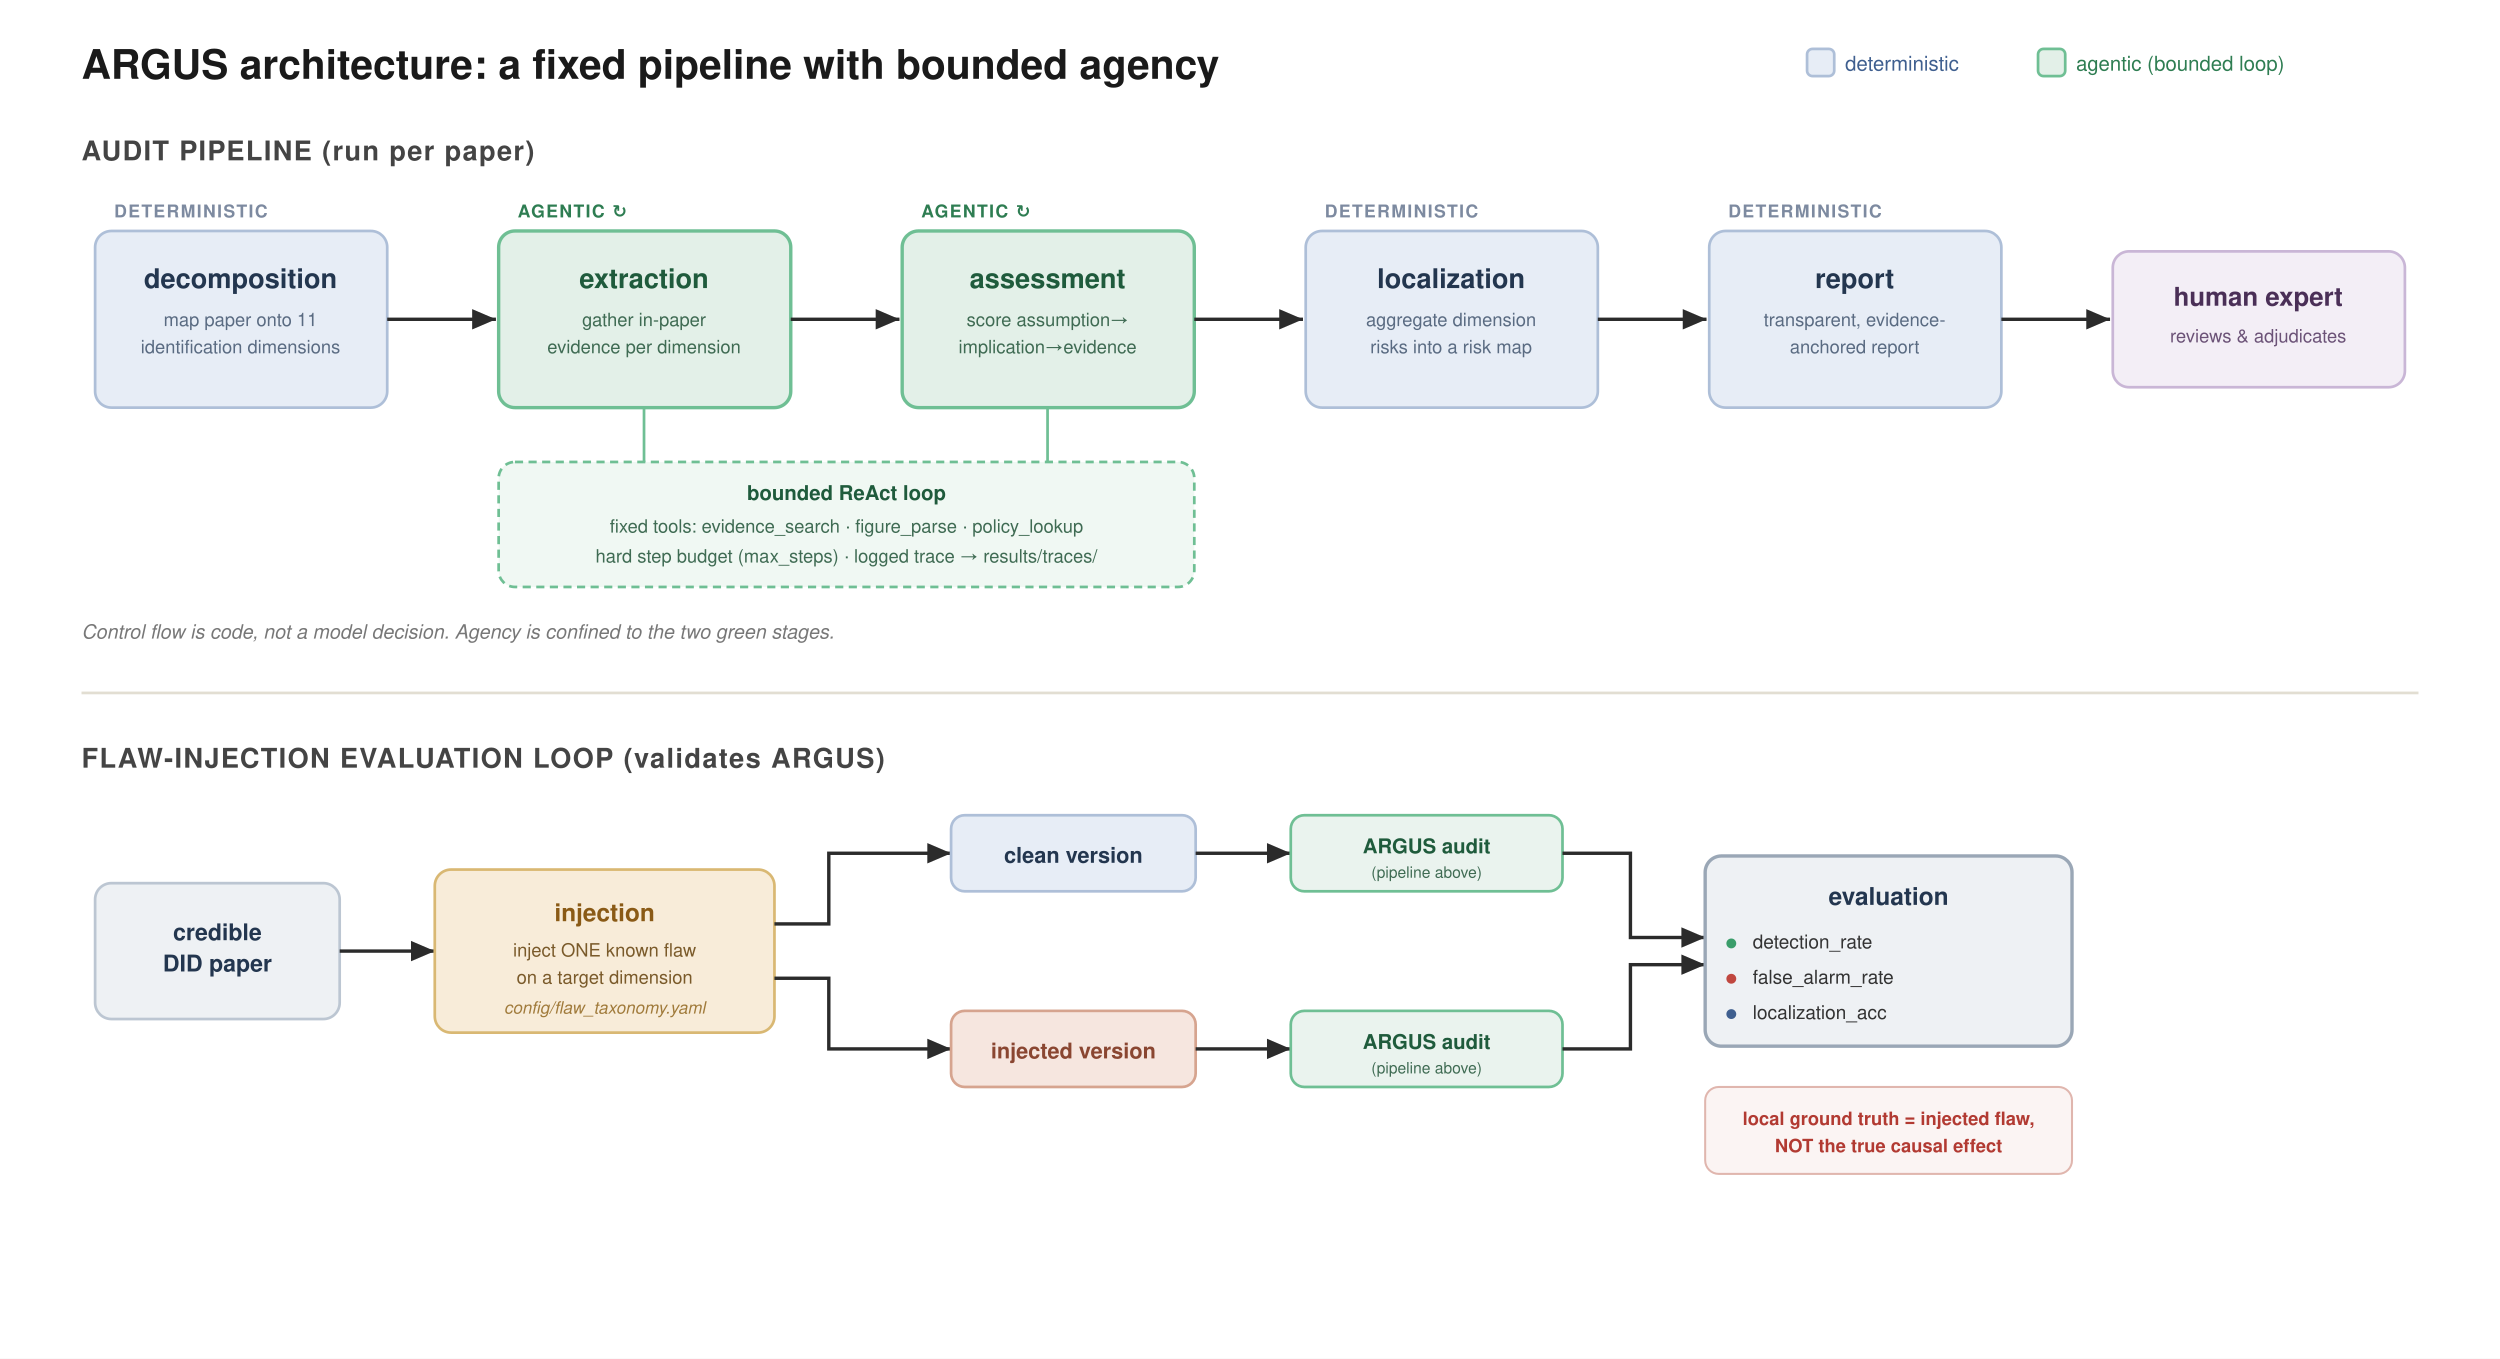
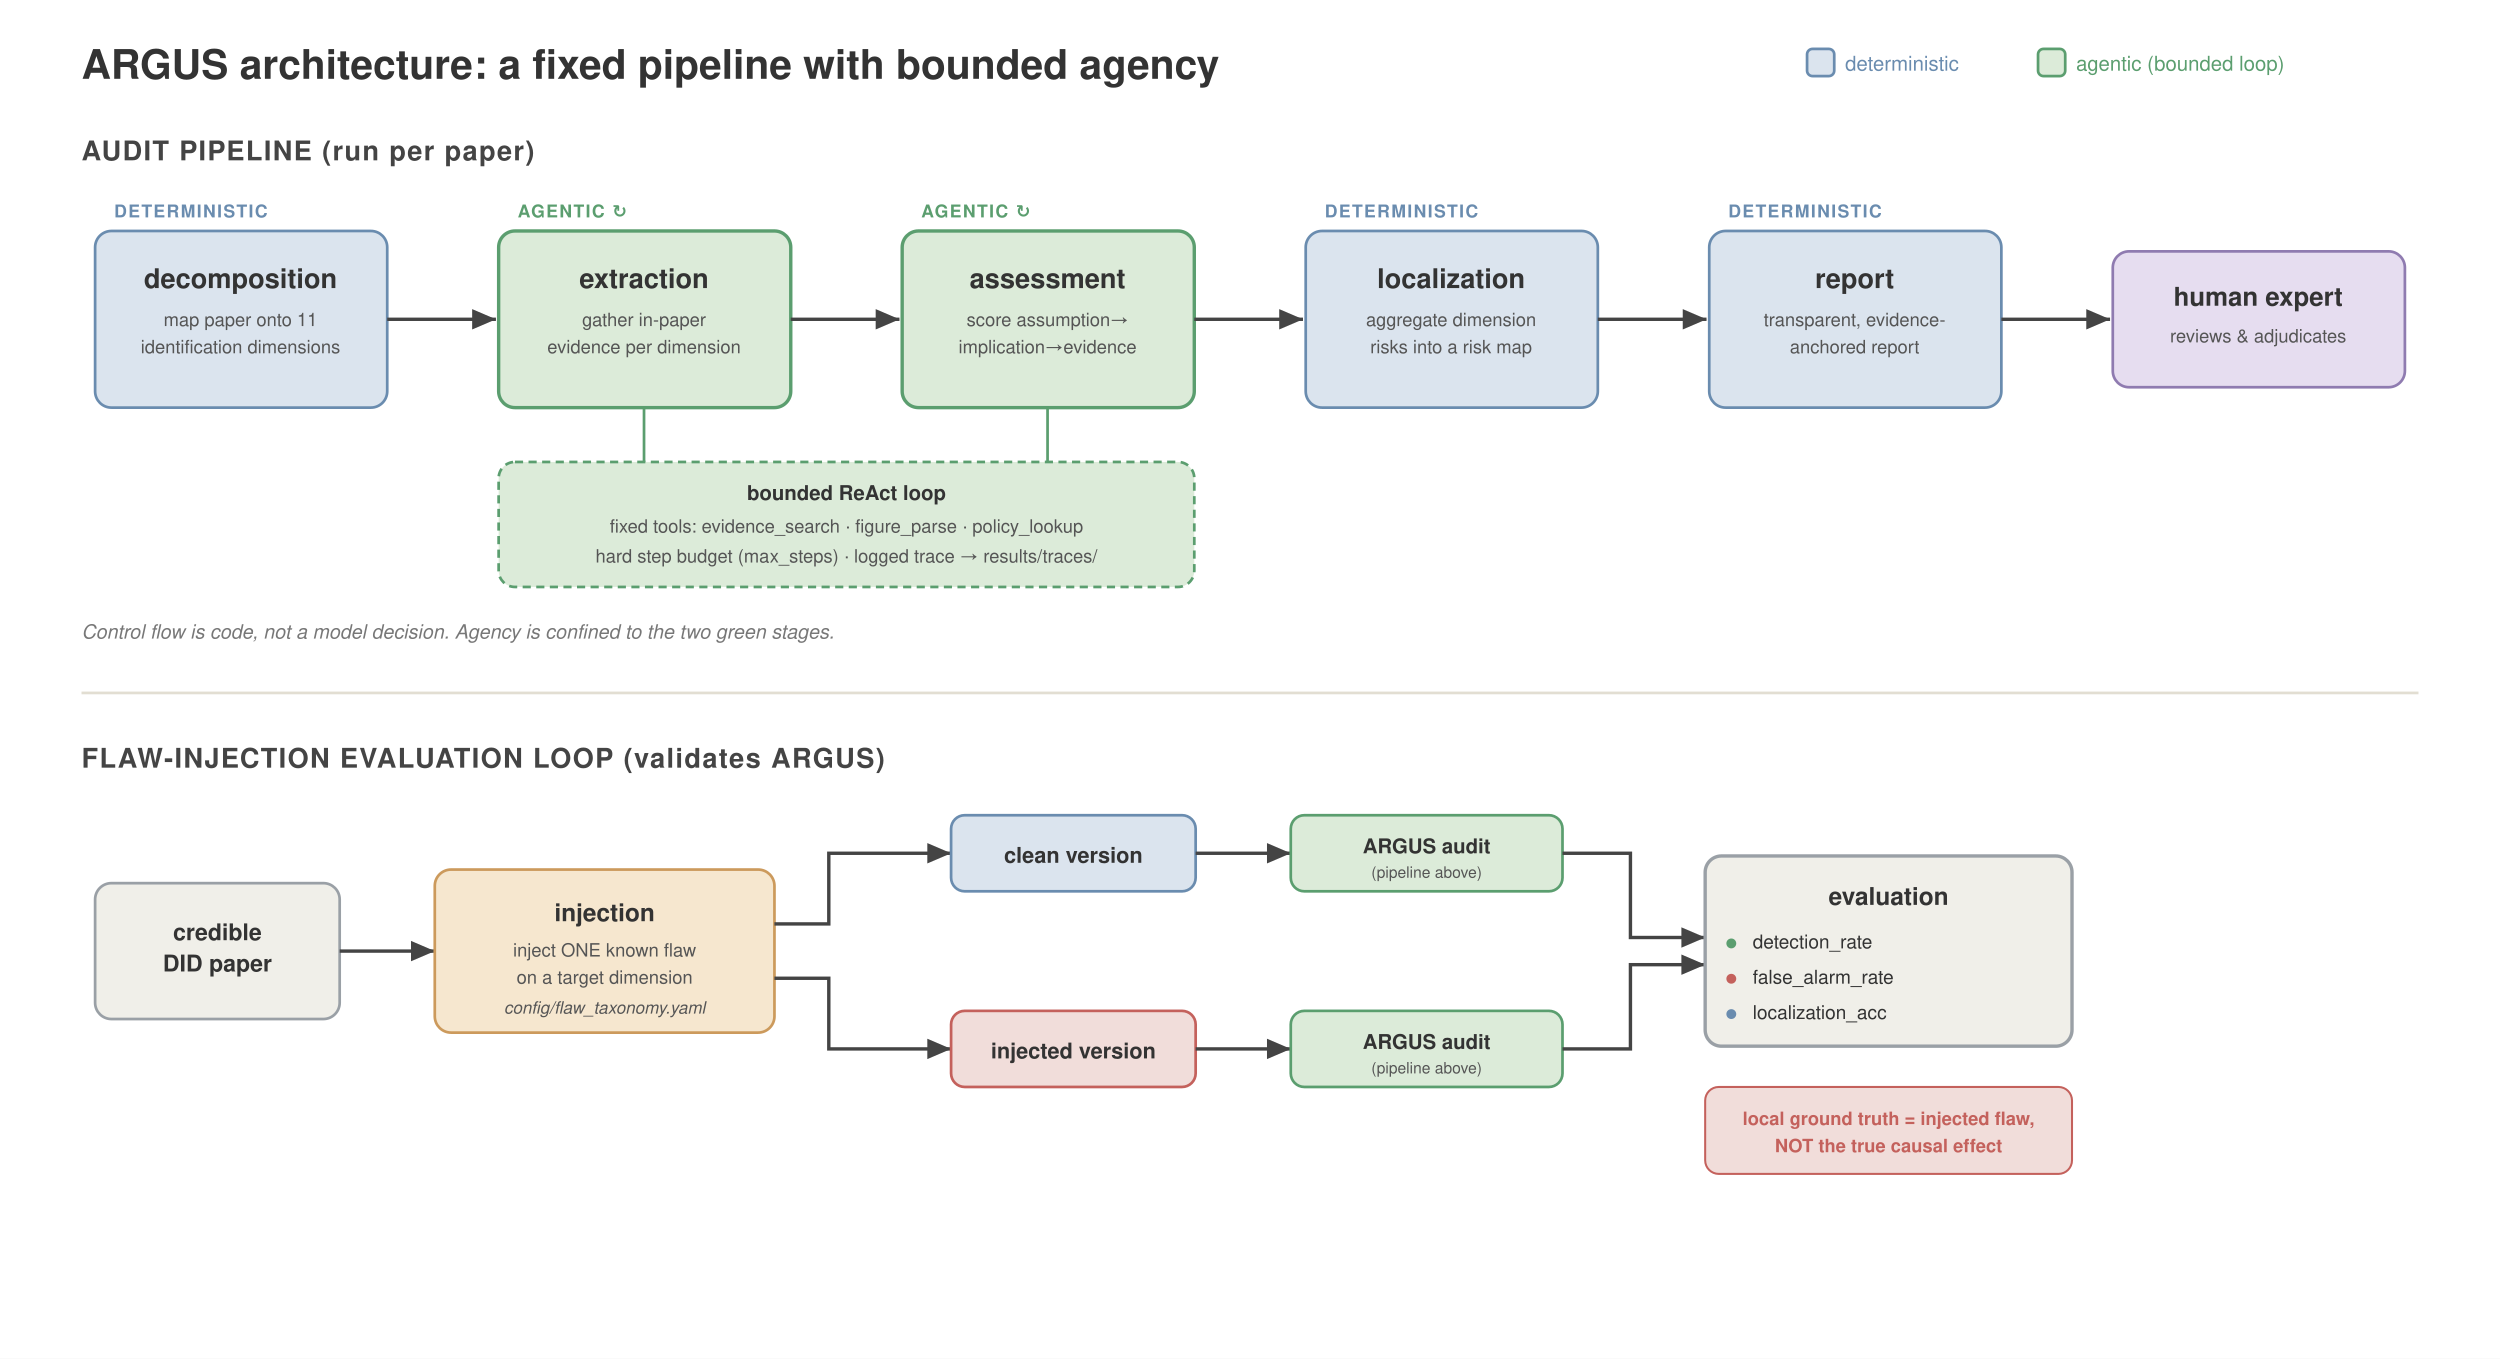
<svg xmlns="http://www.w3.org/2000/svg" width="1840" height="1000" viewBox="0 0 1840 1000" font-family="Helvetica, Arial, sans-serif">
  <defs>
    <marker id="ar" markerWidth="10" markerHeight="10" refX="7" refY="3" orient="auto" markerUnits="strokeWidth">
-       <path d="M0,0 L7,3 L0,6 Z" fill="#2b2b2b" />
+       <path d="M0,0 L7,3 L0,6 Z" fill="#444" />
    </marker>
  </defs>
  <rect width="1840" height="1000" fill="#ffffff" />
-   <text x="60" y="58" font-size="30" font-weight="700" fill="#1a1a1a">ARGUS architecture: a fixed pipeline with bounded agency</text>
-   <rect x="1330" y="36" width="20" height="20" rx="4" fill="#e7edf6" stroke="#aebfd8" stroke-width="2" />
-   <text x="1358" y="52" font-size="15" fill="#3f5f8f">deterministic</text>
-   <rect x="1500" y="36" width="20" height="20" rx="4" fill="#e3f0e8" stroke="#6fbf94" stroke-width="2" />
-   <text x="1528" y="52" font-size="15" fill="#2e7d52">agentic (bounded loop)</text>
+   <text x="60" y="58" font-size="30" font-weight="700" fill="#333">ARGUS architecture: a fixed pipeline with bounded agency</text>
+   <rect x="1330" y="36" width="20" height="20" rx="4" fill="#dbe4ee" stroke="#6a8caf" stroke-width="2" />
+   <text x="1358" y="52" font-size="15" fill="#6a8caf">deterministic</text>
+   <rect x="1500" y="36" width="20" height="20" rx="4" fill="#dcebd9" stroke="#5b9e6f" stroke-width="2" />
+   <text x="1528" y="52" font-size="15" fill="#5b9e6f">agentic (bounded loop)</text>
  <text x="60" y="118" font-size="20" font-weight="700" fill="#444" letter-spacing="1">AUDIT PIPELINE  (run per paper)</text>
-   <rect x="70" y="170" width="215" height="130" rx="12" fill="#e7edf6" stroke="#aebfd8" stroke-width="2" />
-   <text x="84" y="160" font-size="13" font-weight="700" fill="#7d8aa0" letter-spacing="1">DETERMINISTIC</text>
-   <text x="177" y="212" text-anchor="middle" font-size="20" font-weight="700" fill="#23364f">decomposition</text>
-   <text x="177" y="240" text-anchor="middle" font-size="13.5" fill="#5a6b82">map paper onto 11</text>
-   <text x="177" y="260" text-anchor="middle" font-size="13.5" fill="#5a6b82">identification dimensions</text>
-   <rect x="367" y="170" width="215" height="130" rx="12" fill="#e3f0e8" stroke="#6fbf94" stroke-width="2.5" />
-   <text x="381" y="160" font-size="13" font-weight="700" fill="#2e7d52" letter-spacing="1">AGENTIC  ↻</text>
-   <text x="474" y="212" text-anchor="middle" font-size="20" font-weight="700" fill="#1f5b3c">extraction</text>
-   <text x="474" y="240" text-anchor="middle" font-size="13.5" fill="#3f6b53">gather in-paper</text>
-   <text x="474" y="260" text-anchor="middle" font-size="13.5" fill="#3f6b53">evidence per dimension</text>
-   <rect x="664" y="170" width="215" height="130" rx="12" fill="#e3f0e8" stroke="#6fbf94" stroke-width="2.5" />
-   <text x="678" y="160" font-size="13" font-weight="700" fill="#2e7d52" letter-spacing="1">AGENTIC  ↻</text>
-   <text x="771" y="212" text-anchor="middle" font-size="20" font-weight="700" fill="#1f5b3c">assessment</text>
-   <text x="771" y="240" text-anchor="middle" font-size="13.5" fill="#3f6b53">score assumption→</text>
-   <text x="771" y="260" text-anchor="middle" font-size="13.5" fill="#3f6b53">implication→evidence</text>
-   <rect x="961" y="170" width="215" height="130" rx="12" fill="#e7edf6" stroke="#aebfd8" stroke-width="2" />
-   <text x="975" y="160" font-size="13" font-weight="700" fill="#7d8aa0" letter-spacing="1">DETERMINISTIC</text>
-   <text x="1068" y="212" text-anchor="middle" font-size="20" font-weight="700" fill="#23364f">localization</text>
-   <text x="1068" y="240" text-anchor="middle" font-size="13.5" fill="#5a6b82">aggregate dimension</text>
-   <text x="1068" y="260" text-anchor="middle" font-size="13.5" fill="#5a6b82">risks into a risk map</text>
-   <rect x="1258" y="170" width="215" height="130" rx="12" fill="#e7edf6" stroke="#aebfd8" stroke-width="2" />
-   <text x="1272" y="160" font-size="13" font-weight="700" fill="#7d8aa0" letter-spacing="1">DETERMINISTIC</text>
-   <text x="1365" y="212" text-anchor="middle" font-size="20" font-weight="700" fill="#23364f">report</text>
-   <text x="1365" y="240" text-anchor="middle" font-size="13.5" fill="#5a6b82">transparent, evidence-</text>
-   <text x="1365" y="260" text-anchor="middle" font-size="13.5" fill="#5a6b82">anchored report</text>
-   <rect x="1555" y="185" width="215" height="100" rx="12" fill="#f3eef6" stroke="#c9b6d6" stroke-width="2" />
-   <text x="1662" y="225" text-anchor="middle" font-size="19" font-weight="700" fill="#4a2f57">human expert</text>
-   <text x="1662" y="252" text-anchor="middle" font-size="13.5" fill="#6b5277">reviews &amp; adjudicates</text>
-   <line x1="285" y1="235" x2="365" y2="235" stroke="#2b2b2b" stroke-width="2.5" marker-end="url(#ar)" />
-   <line x1="582" y1="235" x2="662" y2="235" stroke="#2b2b2b" stroke-width="2.5" marker-end="url(#ar)" />
-   <line x1="879" y1="235" x2="959" y2="235" stroke="#2b2b2b" stroke-width="2.5" marker-end="url(#ar)" />
-   <line x1="1176" y1="235" x2="1256" y2="235" stroke="#2b2b2b" stroke-width="2.5" marker-end="url(#ar)" />
-   <line x1="1473" y1="235" x2="1553" y2="235" stroke="#2b2b2b" stroke-width="2.5" marker-end="url(#ar)" />
-   <line x1="474" y1="300" x2="474" y2="340" stroke="#6fbf94" stroke-width="2" />
-   <line x1="771" y1="300" x2="771" y2="340" stroke="#6fbf94" stroke-width="2" />
-   <rect x="367" y="340" width="512" height="92" rx="12" fill="#f0f8f3" stroke="#6fbf94" stroke-width="2" stroke-dasharray="6 4" />
-   <text x="623" y="368" text-anchor="middle" font-size="15" font-weight="700" fill="#1f5b3c">bounded ReAct loop</text>
-   <text x="623" y="392" text-anchor="middle" font-size="13.5" fill="#3f6b53">fixed tools: evidence_search · figure_parse · policy_lookup</text>
-   <text x="623" y="414" text-anchor="middle" font-size="13.5" fill="#3f6b53">hard step budget (max_steps)  ·  logged trace → results/traces/</text>
+   <rect x="70" y="170" width="215" height="130" rx="12" fill="#dbe4ee" stroke="#6a8caf" stroke-width="2" />
+   <text x="84" y="160" font-size="13" font-weight="700" fill="#6a8caf" letter-spacing="1">DETERMINISTIC</text>
+   <text x="177" y="212" text-anchor="middle" font-size="20" font-weight="700" fill="#333">decomposition</text>
+   <text x="177" y="240" text-anchor="middle" font-size="13.5" fill="#555">map paper onto 11</text>
+   <text x="177" y="260" text-anchor="middle" font-size="13.5" fill="#555">identification dimensions</text>
+   <rect x="367" y="170" width="215" height="130" rx="12" fill="#dcebd9" stroke="#5b9e6f" stroke-width="2.5" />
+   <text x="381" y="160" font-size="13" font-weight="700" fill="#5b9e6f" letter-spacing="1">AGENTIC  ↻</text>
+   <text x="474" y="212" text-anchor="middle" font-size="20" font-weight="700" fill="#333">extraction</text>
+   <text x="474" y="240" text-anchor="middle" font-size="13.5" fill="#555">gather in-paper</text>
+   <text x="474" y="260" text-anchor="middle" font-size="13.5" fill="#555">evidence per dimension</text>
+   <rect x="664" y="170" width="215" height="130" rx="12" fill="#dcebd9" stroke="#5b9e6f" stroke-width="2.5" />
+   <text x="678" y="160" font-size="13" font-weight="700" fill="#5b9e6f" letter-spacing="1">AGENTIC  ↻</text>
+   <text x="771" y="212" text-anchor="middle" font-size="20" font-weight="700" fill="#333">assessment</text>
+   <text x="771" y="240" text-anchor="middle" font-size="13.5" fill="#555">score assumption→</text>
+   <text x="771" y="260" text-anchor="middle" font-size="13.5" fill="#555">implication→evidence</text>
+   <rect x="961" y="170" width="215" height="130" rx="12" fill="#dbe4ee" stroke="#6a8caf" stroke-width="2" />
+   <text x="975" y="160" font-size="13" font-weight="700" fill="#6a8caf" letter-spacing="1">DETERMINISTIC</text>
+   <text x="1068" y="212" text-anchor="middle" font-size="20" font-weight="700" fill="#333">localization</text>
+   <text x="1068" y="240" text-anchor="middle" font-size="13.5" fill="#555">aggregate dimension</text>
+   <text x="1068" y="260" text-anchor="middle" font-size="13.5" fill="#555">risks into a risk map</text>
+   <rect x="1258" y="170" width="215" height="130" rx="12" fill="#dbe4ee" stroke="#6a8caf" stroke-width="2" />
+   <text x="1272" y="160" font-size="13" font-weight="700" fill="#6a8caf" letter-spacing="1">DETERMINISTIC</text>
+   <text x="1365" y="212" text-anchor="middle" font-size="20" font-weight="700" fill="#333">report</text>
+   <text x="1365" y="240" text-anchor="middle" font-size="13.5" fill="#555">transparent, evidence-</text>
+   <text x="1365" y="260" text-anchor="middle" font-size="13.5" fill="#555">anchored report</text>
+   <rect x="1555" y="185" width="215" height="100" rx="12" fill="#e6ddf0" stroke="#8f7bb0" stroke-width="2" />
+   <text x="1662" y="225" text-anchor="middle" font-size="19" font-weight="700" fill="#333">human expert</text>
+   <text x="1662" y="252" text-anchor="middle" font-size="13.5" fill="#555">reviews &amp; adjudicates</text>
+   <line x1="285" y1="235" x2="365" y2="235" stroke="#444" stroke-width="2.5" marker-end="url(#ar)" />
+   <line x1="582" y1="235" x2="662" y2="235" stroke="#444" stroke-width="2.5" marker-end="url(#ar)" />
+   <line x1="879" y1="235" x2="959" y2="235" stroke="#444" stroke-width="2.5" marker-end="url(#ar)" />
+   <line x1="1176" y1="235" x2="1256" y2="235" stroke="#444" stroke-width="2.5" marker-end="url(#ar)" />
+   <line x1="1473" y1="235" x2="1553" y2="235" stroke="#444" stroke-width="2.5" marker-end="url(#ar)" />
+   <line x1="474" y1="300" x2="474" y2="340" stroke="#5b9e6f" stroke-width="2" />
+   <line x1="771" y1="300" x2="771" y2="340" stroke="#5b9e6f" stroke-width="2" />
+   <rect x="367" y="340" width="512" height="92" rx="12" fill="#dcebd9" stroke="#5b9e6f" stroke-width="2" stroke-dasharray="6 4" />
+   <text x="623" y="368" text-anchor="middle" font-size="15" font-weight="700" fill="#333">bounded ReAct loop</text>
+   <text x="623" y="392" text-anchor="middle" font-size="13.5" fill="#555">fixed tools: evidence_search · figure_parse · policy_lookup</text>
+   <text x="623" y="414" text-anchor="middle" font-size="13.5" fill="#555">hard step budget (max_steps)  ·  logged trace → results/traces/</text>
  <text x="60" y="470" font-size="14.5" font-style="italic" fill="#777">Control flow is code, not a model decision. Agency is confined to the two green stages.</text>
  <line x1="60" y1="510" x2="1780" y2="510" stroke="#e2ded2" stroke-width="2" />
  <text x="60" y="565" font-size="20" font-weight="700" fill="#444" letter-spacing="1">FLAW-INJECTION EVALUATION LOOP  (validates ARGUS)</text>
-   <rect x="70" y="650" width="180" height="100" rx="12" fill="#eef1f4" stroke="#bcc6d2" stroke-width="2" />
-   <text x="160" y="692" text-anchor="middle" font-size="17" font-weight="700" fill="#23364f">credible</text>
-   <text x="160" y="715" text-anchor="middle" font-size="17" font-weight="700" fill="#23364f">DID paper</text>
-   <line x1="250" y1="700" x2="320" y2="700" stroke="#2b2b2b" stroke-width="2.5" marker-end="url(#ar)" />
-   <rect x="320" y="640" width="250" height="120" rx="12" fill="#f8ecd9" stroke="#d9b873" stroke-width="2" />
-   <text x="445" y="678" text-anchor="middle" font-size="18" font-weight="700" fill="#8a5a16">injection</text>
-   <text x="445" y="704" text-anchor="middle" font-size="13.5" fill="#7a5a2a">inject ONE known flaw</text>
-   <text x="445" y="724" text-anchor="middle" font-size="13.5" fill="#7a5a2a">on a target dimension</text>
-   <text x="445" y="746" text-anchor="middle" font-size="12.5" font-style="italic" fill="#a07a3a">config/flaw_taxonomy.yaml</text>
-   <path d="M570 680 H610 V628 H700" fill="none" stroke="#2b2b2b" stroke-width="2.5" marker-end="url(#ar)" />
-   <path d="M570 720 H610 V772 H700" fill="none" stroke="#2b2b2b" stroke-width="2.5" marker-end="url(#ar)" />
-   <rect x="700" y="600" width="180" height="56" rx="10" fill="#e7edf6" stroke="#aebfd8" stroke-width="2" />
-   <text x="790" y="635" text-anchor="middle" font-size="16" font-weight="700" fill="#23364f">clean version</text>
-   <rect x="700" y="744" width="180" height="56" rx="10" fill="#f6e6df" stroke="#d6a48f" stroke-width="2" />
-   <text x="790" y="779" text-anchor="middle" font-size="16" font-weight="700" fill="#8a4631">injected version</text>
-   <line x1="880" y1="628" x2="950" y2="628" stroke="#2b2b2b" stroke-width="2.5" marker-end="url(#ar)" />
-   <line x1="880" y1="772" x2="950" y2="772" stroke="#2b2b2b" stroke-width="2.5" marker-end="url(#ar)" />
-   <rect x="950" y="600" width="200" height="56" rx="10" fill="#eaf3ee" stroke="#6fbf94" stroke-width="2" />
-   <text x="1050" y="628" text-anchor="middle" font-size="15" font-weight="700" fill="#1f5b3c">ARGUS audit</text>
-   <text x="1050" y="646" text-anchor="middle" font-size="11.5" fill="#3f6b53">(pipeline above)</text>
-   <rect x="950" y="744" width="200" height="56" rx="10" fill="#eaf3ee" stroke="#6fbf94" stroke-width="2" />
-   <text x="1050" y="772" text-anchor="middle" font-size="15" font-weight="700" fill="#1f5b3c">ARGUS audit</text>
-   <text x="1050" y="790" text-anchor="middle" font-size="11.5" fill="#3f6b53">(pipeline above)</text>
-   <path d="M1150 628 H1200 V690 H1255" fill="none" stroke="#2b2b2b" stroke-width="2.5" marker-end="url(#ar)" />
-   <path d="M1150 772 H1200 V710 H1255" fill="none" stroke="#2b2b2b" stroke-width="2.5" marker-end="url(#ar)" />
-   <rect x="1255" y="630" width="270" height="140" rx="12" fill="#eef1f4" stroke="#9aa7b6" stroke-width="2.5" />
-   <text x="1390" y="666" text-anchor="middle" font-size="18" font-weight="700" fill="#23364f">evaluation</text>
-   <text x="1270" y="698" font-size="14" fill="#3a9d6a">●</text>
+   <rect x="70" y="650" width="180" height="100" rx="12" fill="#f0efe9" stroke="#9aa0a6" stroke-width="2" />
+   <text x="160" y="692" text-anchor="middle" font-size="17" font-weight="700" fill="#333">credible</text>
+   <text x="160" y="715" text-anchor="middle" font-size="17" font-weight="700" fill="#333">DID paper</text>
+   <line x1="250" y1="700" x2="320" y2="700" stroke="#444" stroke-width="2.5" marker-end="url(#ar)" />
+   <rect x="320" y="640" width="250" height="120" rx="12" fill="#f6e7cf" stroke="#cc9a5c" stroke-width="2" />
+   <text x="445" y="678" text-anchor="middle" font-size="18" font-weight="700" fill="#333">injection</text>
+   <text x="445" y="704" text-anchor="middle" font-size="13.5" fill="#555">inject ONE known flaw</text>
+   <text x="445" y="724" text-anchor="middle" font-size="13.5" fill="#555">on a target dimension</text>
+   <text x="445" y="746" text-anchor="middle" font-size="12.5" font-style="italic" fill="#555">config/flaw_taxonomy.yaml</text>
+   <path d="M570 680 H610 V628 H700" fill="none" stroke="#444" stroke-width="2.5" marker-end="url(#ar)" />
+   <path d="M570 720 H610 V772 H700" fill="none" stroke="#444" stroke-width="2.5" marker-end="url(#ar)" />
+   <rect x="700" y="600" width="180" height="56" rx="10" fill="#dbe4ee" stroke="#6a8caf" stroke-width="2" />
+   <text x="790" y="635" text-anchor="middle" font-size="16" font-weight="700" fill="#333">clean version</text>
+   <rect x="700" y="744" width="180" height="56" rx="10" fill="#f1ddda" stroke="#c4615c" stroke-width="2" />
+   <text x="790" y="779" text-anchor="middle" font-size="16" font-weight="700" fill="#333">injected version</text>
+   <line x1="880" y1="628" x2="950" y2="628" stroke="#444" stroke-width="2.5" marker-end="url(#ar)" />
+   <line x1="880" y1="772" x2="950" y2="772" stroke="#444" stroke-width="2.5" marker-end="url(#ar)" />
+   <rect x="950" y="600" width="200" height="56" rx="10" fill="#dcebd9" stroke="#5b9e6f" stroke-width="2" />
+   <text x="1050" y="628" text-anchor="middle" font-size="15" font-weight="700" fill="#333">ARGUS audit</text>
+   <text x="1050" y="646" text-anchor="middle" font-size="11.5" fill="#555">(pipeline above)</text>
+   <rect x="950" y="744" width="200" height="56" rx="10" fill="#dcebd9" stroke="#5b9e6f" stroke-width="2" />
+   <text x="1050" y="772" text-anchor="middle" font-size="15" font-weight="700" fill="#333">ARGUS audit</text>
+   <text x="1050" y="790" text-anchor="middle" font-size="11.5" fill="#555">(pipeline above)</text>
+   <path d="M1150 628 H1200 V690 H1255" fill="none" stroke="#444" stroke-width="2.5" marker-end="url(#ar)" />
+   <path d="M1150 772 H1200 V710 H1255" fill="none" stroke="#444" stroke-width="2.5" marker-end="url(#ar)" />
+   <rect x="1255" y="630" width="270" height="140" rx="12" fill="#f0efe9" stroke="#9aa0a6" stroke-width="2.5" />
+   <text x="1390" y="666" text-anchor="middle" font-size="18" font-weight="700" fill="#333">evaluation</text>
+   <text x="1270" y="698" font-size="14" fill="#5b9e6f">●</text>
  <text x="1290" y="698" font-size="14" fill="#333">detection_rate</text>
-   <text x="1270" y="724" font-size="14" fill="#c0473f">●</text>
+   <text x="1270" y="724" font-size="14" fill="#c4615c">●</text>
  <text x="1290" y="724" font-size="14" fill="#333">false_alarm_rate</text>
-   <text x="1270" y="750" font-size="14" fill="#3f5f8f">●</text>
+   <text x="1270" y="750" font-size="14" fill="#6a8caf">●</text>
  <text x="1290" y="750" font-size="14" fill="#333">localization_acc</text>
-   <rect x="1255" y="800" width="270" height="64" rx="10" fill="#fbf4f3" stroke="#e0b6ae" stroke-width="1.5" />
-   <text x="1390" y="828" text-anchor="middle" font-size="13.5" font-weight="700" fill="#b23a32">local ground truth = injected flaw,</text>
-   <text x="1390" y="848" text-anchor="middle" font-size="13.5" font-weight="700" fill="#b23a32">NOT the true causal effect</text>
+   <rect x="1255" y="800" width="270" height="64" rx="10" fill="#f1ddda" stroke="#c4615c" stroke-width="1.5" />
+   <text x="1390" y="828" text-anchor="middle" font-size="13.5" font-weight="700" fill="#c4615c">local ground truth = injected flaw,</text>
+   <text x="1390" y="848" text-anchor="middle" font-size="13.5" font-weight="700" fill="#c4615c">NOT the true causal effect</text>
</svg>
